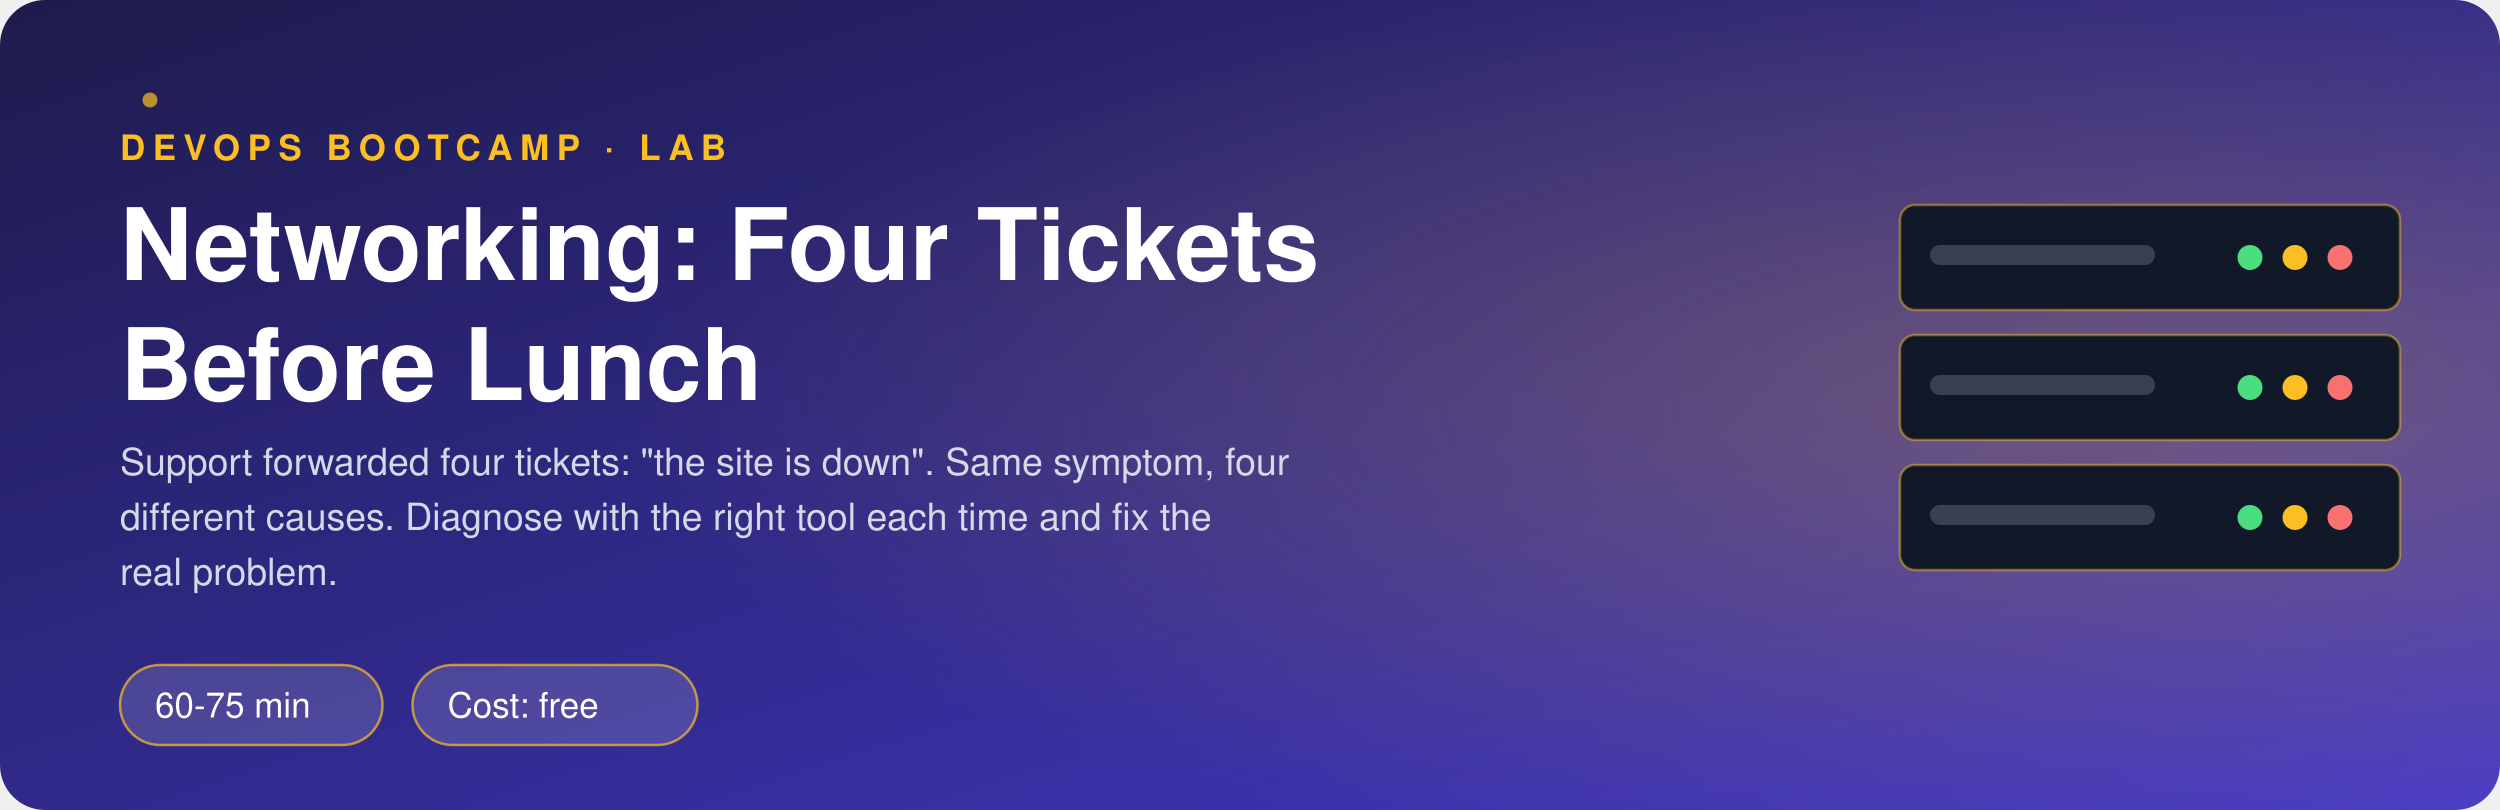
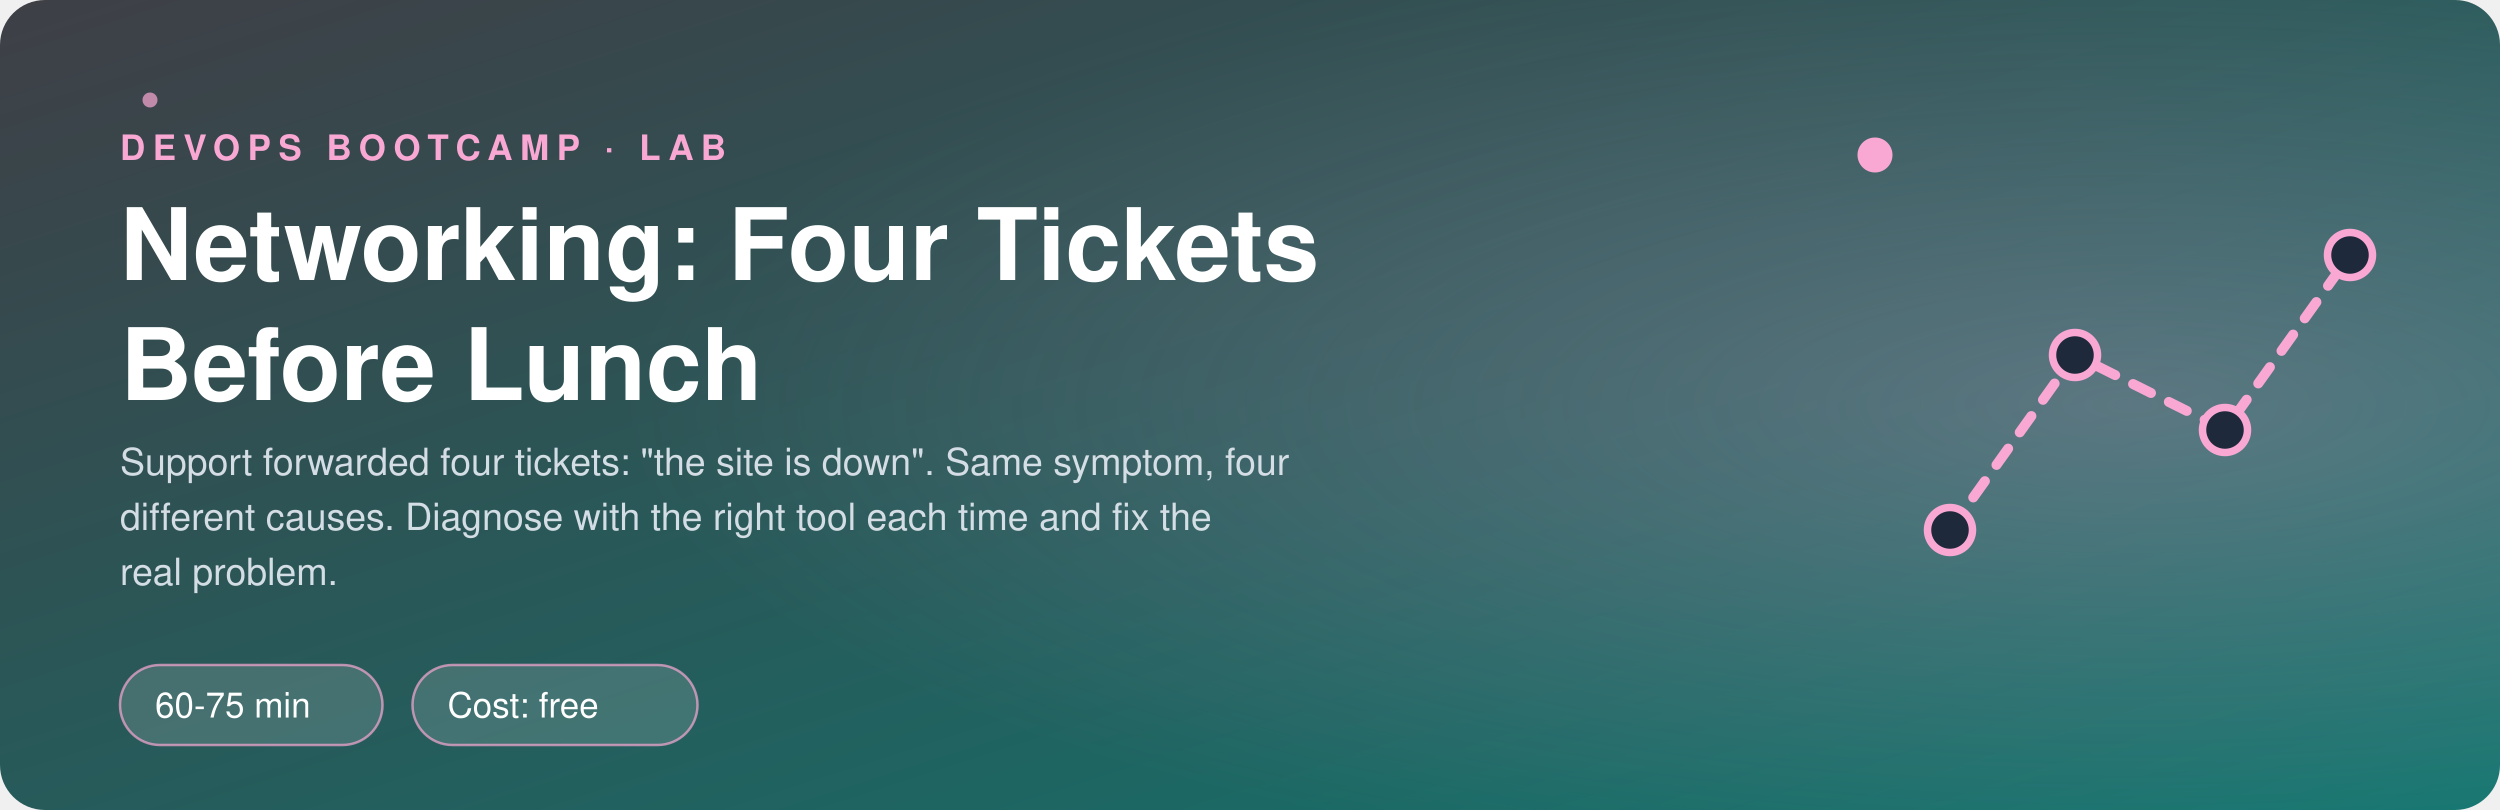
<svg xmlns="http://www.w3.org/2000/svg" width="1000" height="324" viewBox="0 0 1000 324" role="img" aria-label="Networking: Four Tickets Before Lunch">
  <defs>
    <linearGradient id="bg" x1="0" y1="0" x2="1" y2="1">
-       <stop offset="0" stop-color="#1e1b4b" />
-       <stop offset="1" stop-color="#4338ca" />
+       <stop offset="0" stop-color="#3f3f46" />
+       <stop offset="1" stop-color="#0f766e" />
    </linearGradient>
    <radialGradient id="glow" cx=".85" cy=".5" r=".6">
-       <stop offset="0" stop-color="#fbbf24" stop-opacity=".28" />
-       <stop offset="1" stop-color="#fbbf24" stop-opacity="0" />
+       <stop offset="0" stop-color="#f9a8d4" stop-opacity=".28" />
+       <stop offset="1" stop-color="#f9a8d4" stop-opacity="0" />
    </radialGradient>
  </defs>
  <rect width="1000" height="324" rx="18" fill="url(#bg)" />
  <rect width="1000" height="324" rx="18" fill="url(#glow)" />
-   <circle cx="60" cy="40" r="3" fill="#fbbf24" opacity=".7">
+   <circle cx="60" cy="40" r="3" fill="#f9a8d4" opacity=".7">
    <animate attributeName="opacity" values=".2;.9;.2" dur="3s" repeatCount="indefinite" />
  </circle>
-   <text x="48" y="64" font-size="14" letter-spacing="3" fill="#fbbf24" font-family="Segoe UI,Helvetica,Arial,sans-serif" font-weight="700">DEVOPS BOOTCAMP · LAB</text>
+   <text x="48" y="64" font-size="14" letter-spacing="3" fill="#f9a8d4" font-family="Segoe UI,Helvetica,Arial,sans-serif" font-weight="700">DEVOPS BOOTCAMP · LAB</text>
  <text x="48" y="112" font-size="40" font-weight="800" fill="#ffffff" font-family="Segoe UI,Helvetica,Arial,sans-serif">Networking: Four Tickets</text>
  <text x="48" y="160" font-size="40" font-weight="800" fill="#ffffff" font-family="Segoe UI,Helvetica,Arial,sans-serif">Before Lunch</text>
  <text x="48" y="190" font-size="15" fill="#e2e8f0" opacity=".92" font-family="Segoe UI,Helvetica,Arial,sans-serif">Support forwarded four tickets: "the site is down". Same symptom, four</text>
  <text x="48" y="212" font-size="15" fill="#e2e8f0" opacity=".92" font-family="Segoe UI,Helvetica,Arial,sans-serif">different causes. Diagnose with the right tool each time and fix the</text>
  <text x="48" y="234" font-size="15" fill="#e2e8f0" opacity=".92" font-family="Segoe UI,Helvetica,Arial,sans-serif">real problem.</text>
-   <rect x="48" y="266" width="105" height="32" rx="16" fill="#ffffff" fill-opacity=".14" stroke="#fbbf24" stroke-opacity=".7" />
+   <rect x="48" y="266" width="105" height="32" rx="16" fill="#ffffff" fill-opacity=".14" stroke="#f9a8d4" stroke-opacity=".7" />
  <text x="62" y="287" font-size="14" fill="#ffffff" font-family="Segoe UI,Helvetica,Arial,sans-serif">60-75 min</text>
-   <rect x="165" y="266" width="114" height="32" rx="16" fill="#ffffff" fill-opacity=".14" stroke="#fbbf24" stroke-opacity=".7" />
+   <rect x="165" y="266" width="114" height="32" rx="16" fill="#ffffff" fill-opacity=".14" stroke="#f9a8d4" stroke-opacity=".7" />
  <text x="179" y="287" font-size="14" fill="#ffffff" font-family="Segoe UI,Helvetica,Arial,sans-serif">Cost: free</text>
  <g transform="translate(750,62)">
-     <rect x="10" y="20" width="200" height="42" rx="6" fill="#111827" stroke="#fbbf24" stroke-opacity=".45" />
-     <rect x="22" y="36" width="90" height="8" rx="4" fill="#374151" />
-     <circle cx="150" cy="41" r="5" fill="#4ade80">
-       <animate attributeName="opacity" values="1;.15;1" dur="1.10s" repeatCount="indefinite" />
+     <path d="M30 150 L80 80 L140 110 L190 40" fill="none" stroke="#f9a8d4" stroke-width="4" stroke-dasharray="8 8" stroke-linecap="round" />
+     <circle cx="30" cy="150" r="9" fill="#1e293b" stroke="#f9a8d4" stroke-width="3" />
+     <circle cx="80" cy="80" r="9" fill="#1e293b" stroke="#f9a8d4" stroke-width="3" />
+     <circle cx="140" cy="110" r="9" fill="#1e293b" stroke="#f9a8d4" stroke-width="3" />
+     <circle cx="190" cy="40" r="9" fill="#1e293b" stroke="#f9a8d4" stroke-width="3" />
+     <circle r="7" fill="#f9a8d4">
+       <animateMotion dur="5s" repeatCount="indefinite" path="M30 150 L80 80 L140 110 L190 40" />
    </circle>
-     <circle cx="168" cy="41" r="5" fill="#fbbf24">
-       <animate attributeName="opacity" values="1;.15;1" dur="1.30s" repeatCount="indefinite" />
+     <circle cx="190" cy="40" r="9" fill="none" stroke="#f9a8d4">
+       <animate attributeName="r" values="9;22;9" dur="2s" repeatCount="indefinite" />
+       <animate attributeName="opacity" values="1;0;1" dur="2s" repeatCount="indefinite" />
    </circle>
-     <circle cx="186" cy="41" r="5" fill="#f87171">
-       <animate attributeName="opacity" values="1;.15;1" dur="1.50s" repeatCount="indefinite" />
-     </circle>
-     <rect x="10" y="72" width="200" height="42" rx="6" fill="#111827" stroke="#fbbf24" stroke-opacity=".45" />
-     <rect x="22" y="88" width="90" height="8" rx="4" fill="#374151" />
-     <circle cx="150" cy="93" r="5" fill="#4ade80">
-       <animate attributeName="opacity" values="1;.15;1" dur="1.45s" repeatCount="indefinite" />
-     </circle>
-     <circle cx="168" cy="93" r="5" fill="#fbbf24">
-       <animate attributeName="opacity" values="1;.15;1" dur="1.65s" repeatCount="indefinite" />
-     </circle>
-     <circle cx="186" cy="93" r="5" fill="#f87171">
-       <animate attributeName="opacity" values="1;.15;1" dur="1.85s" repeatCount="indefinite" />
-     </circle>
-     <rect x="10" y="124" width="200" height="42" rx="6" fill="#111827" stroke="#fbbf24" stroke-opacity=".45" />
-     <rect x="22" y="140" width="90" height="8" rx="4" fill="#374151" />
-     <circle cx="150" cy="145" r="5" fill="#4ade80">
-       <animate attributeName="opacity" values="1;.15;1" dur="1.80s" repeatCount="indefinite" />
-     </circle>
-     <circle cx="168" cy="145" r="5" fill="#fbbf24">
-       <animate attributeName="opacity" values="1;.15;1" dur="2.00s" repeatCount="indefinite" />
-     </circle>
-     <circle cx="186" cy="145" r="5" fill="#f87171">
-       <animate attributeName="opacity" values="1;.15;1" dur="2.20s" repeatCount="indefinite" />
-     </circle>
-     <animateTransform attributeName="transform" type="translate" values="0,0;0,-4;0,0" dur="4s" repeatCount="indefinite" additive="sum" />
  </g>
</svg>
